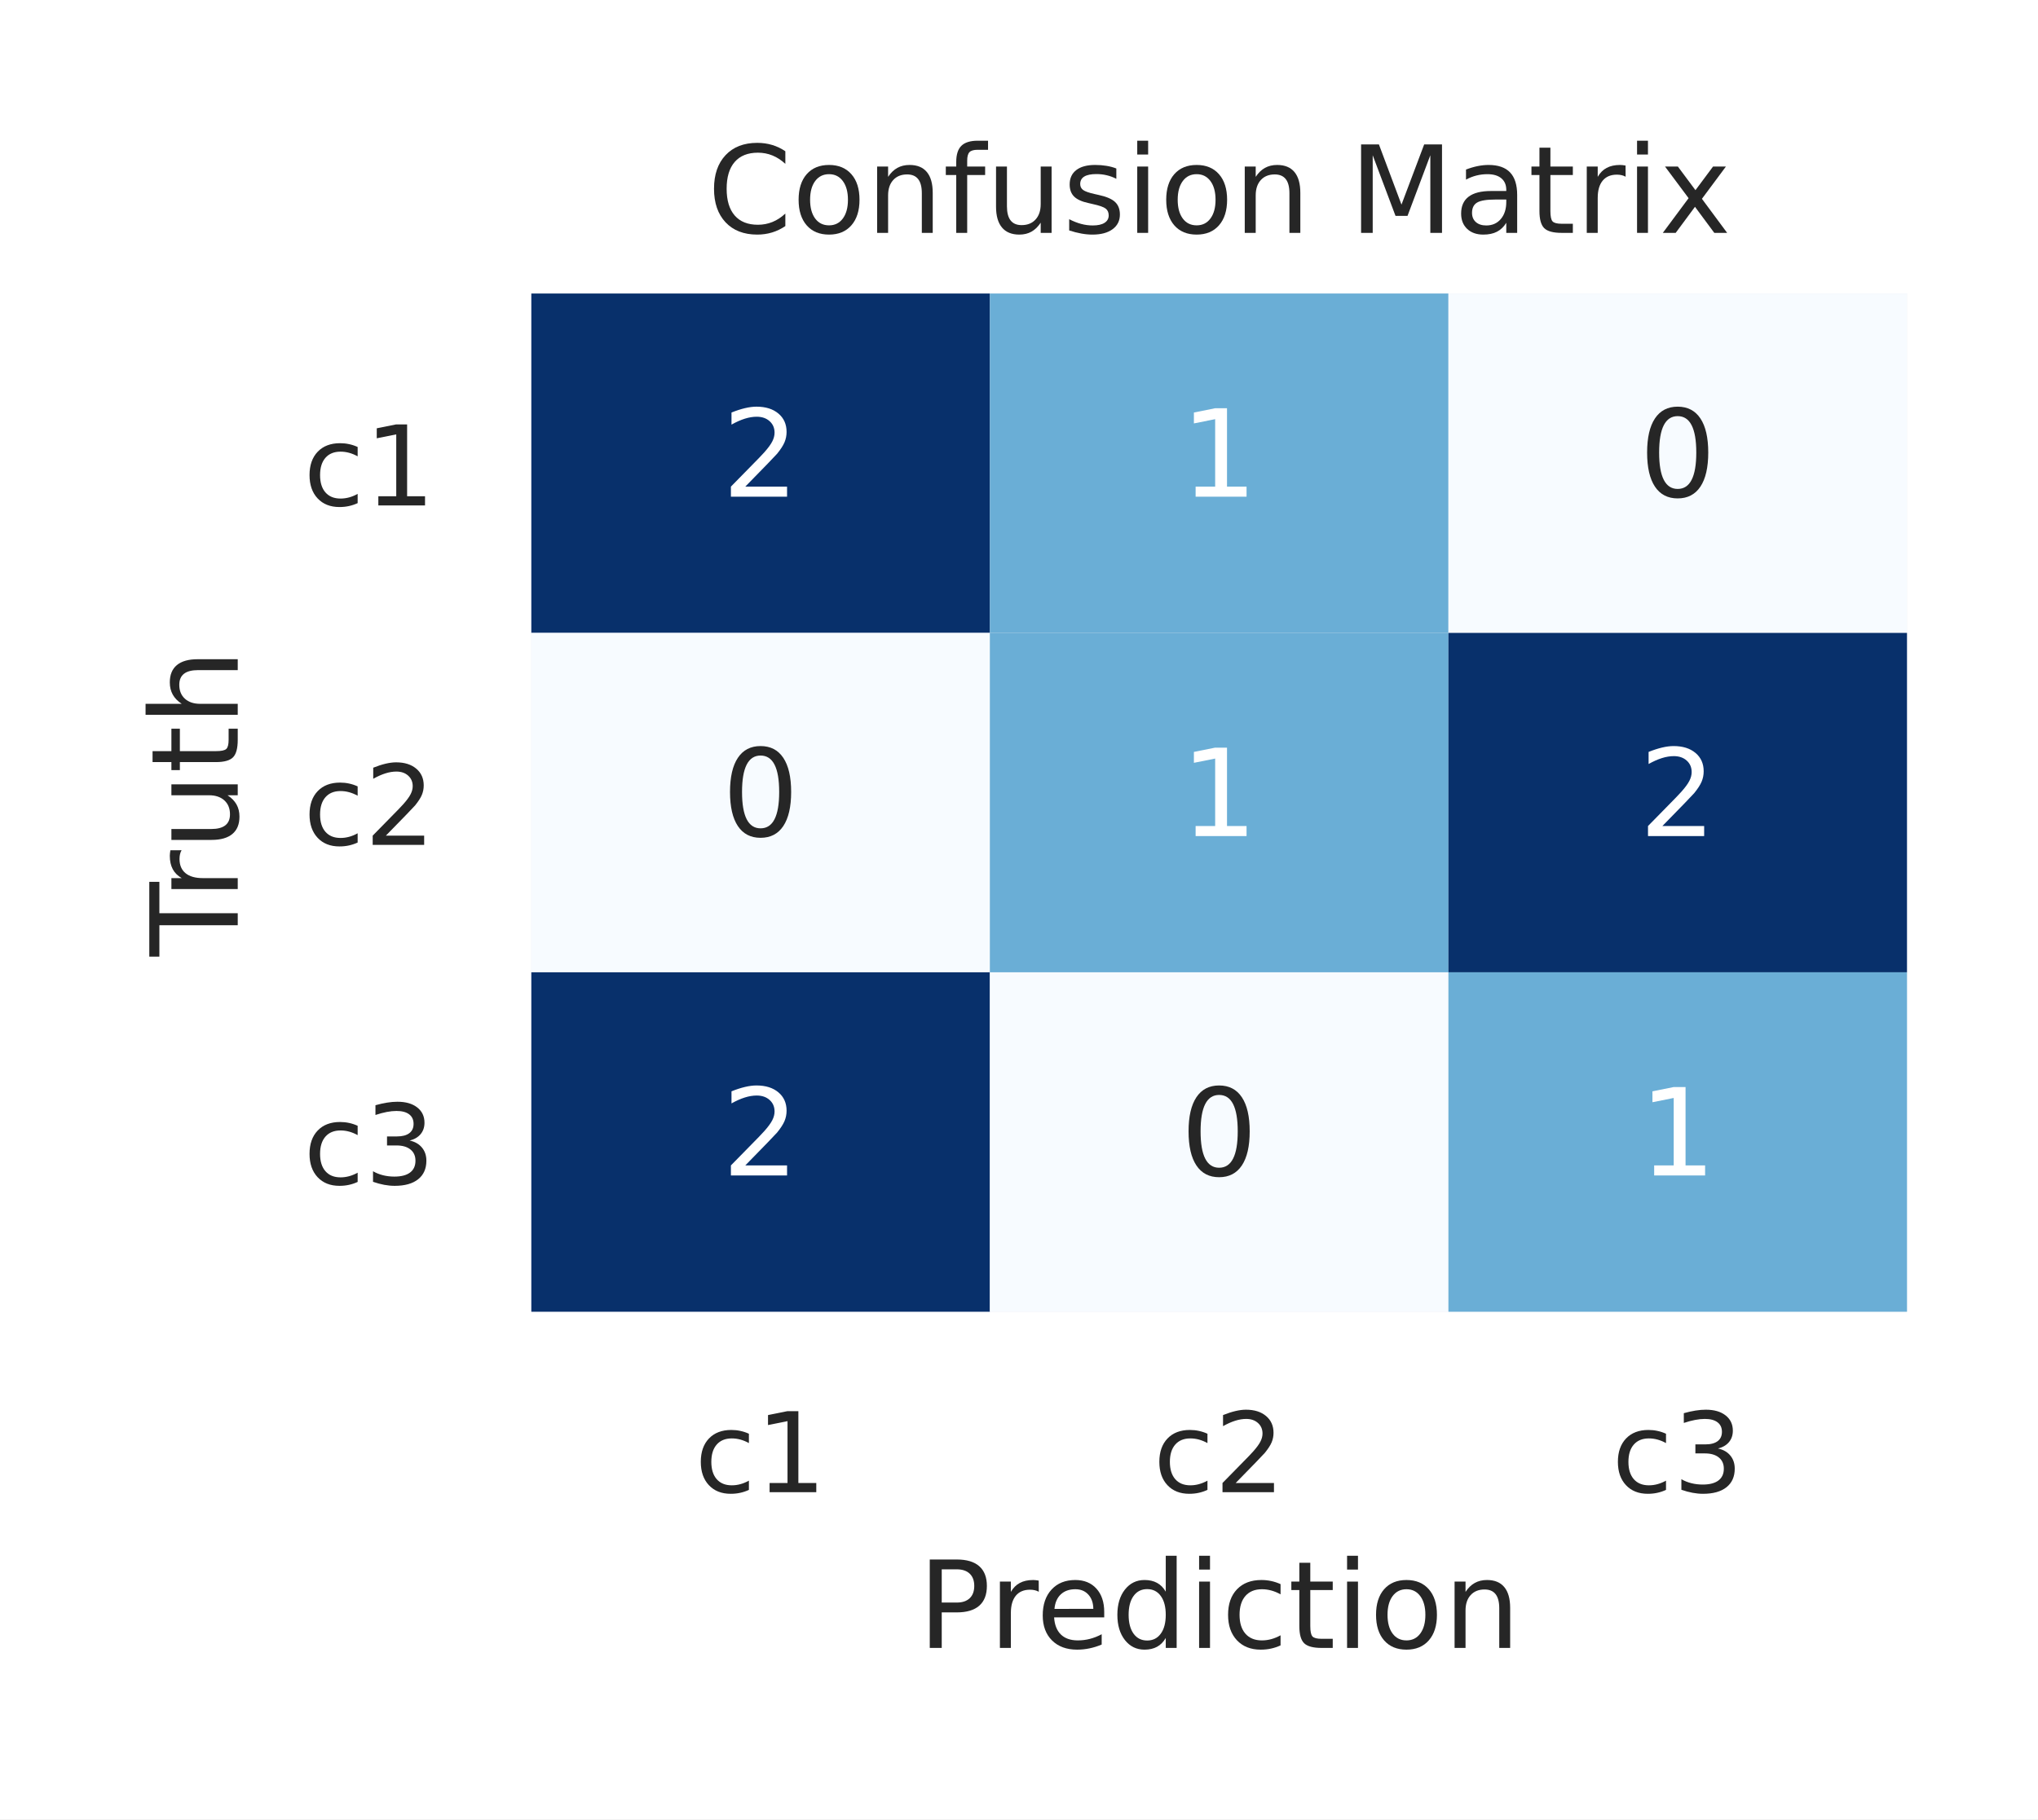
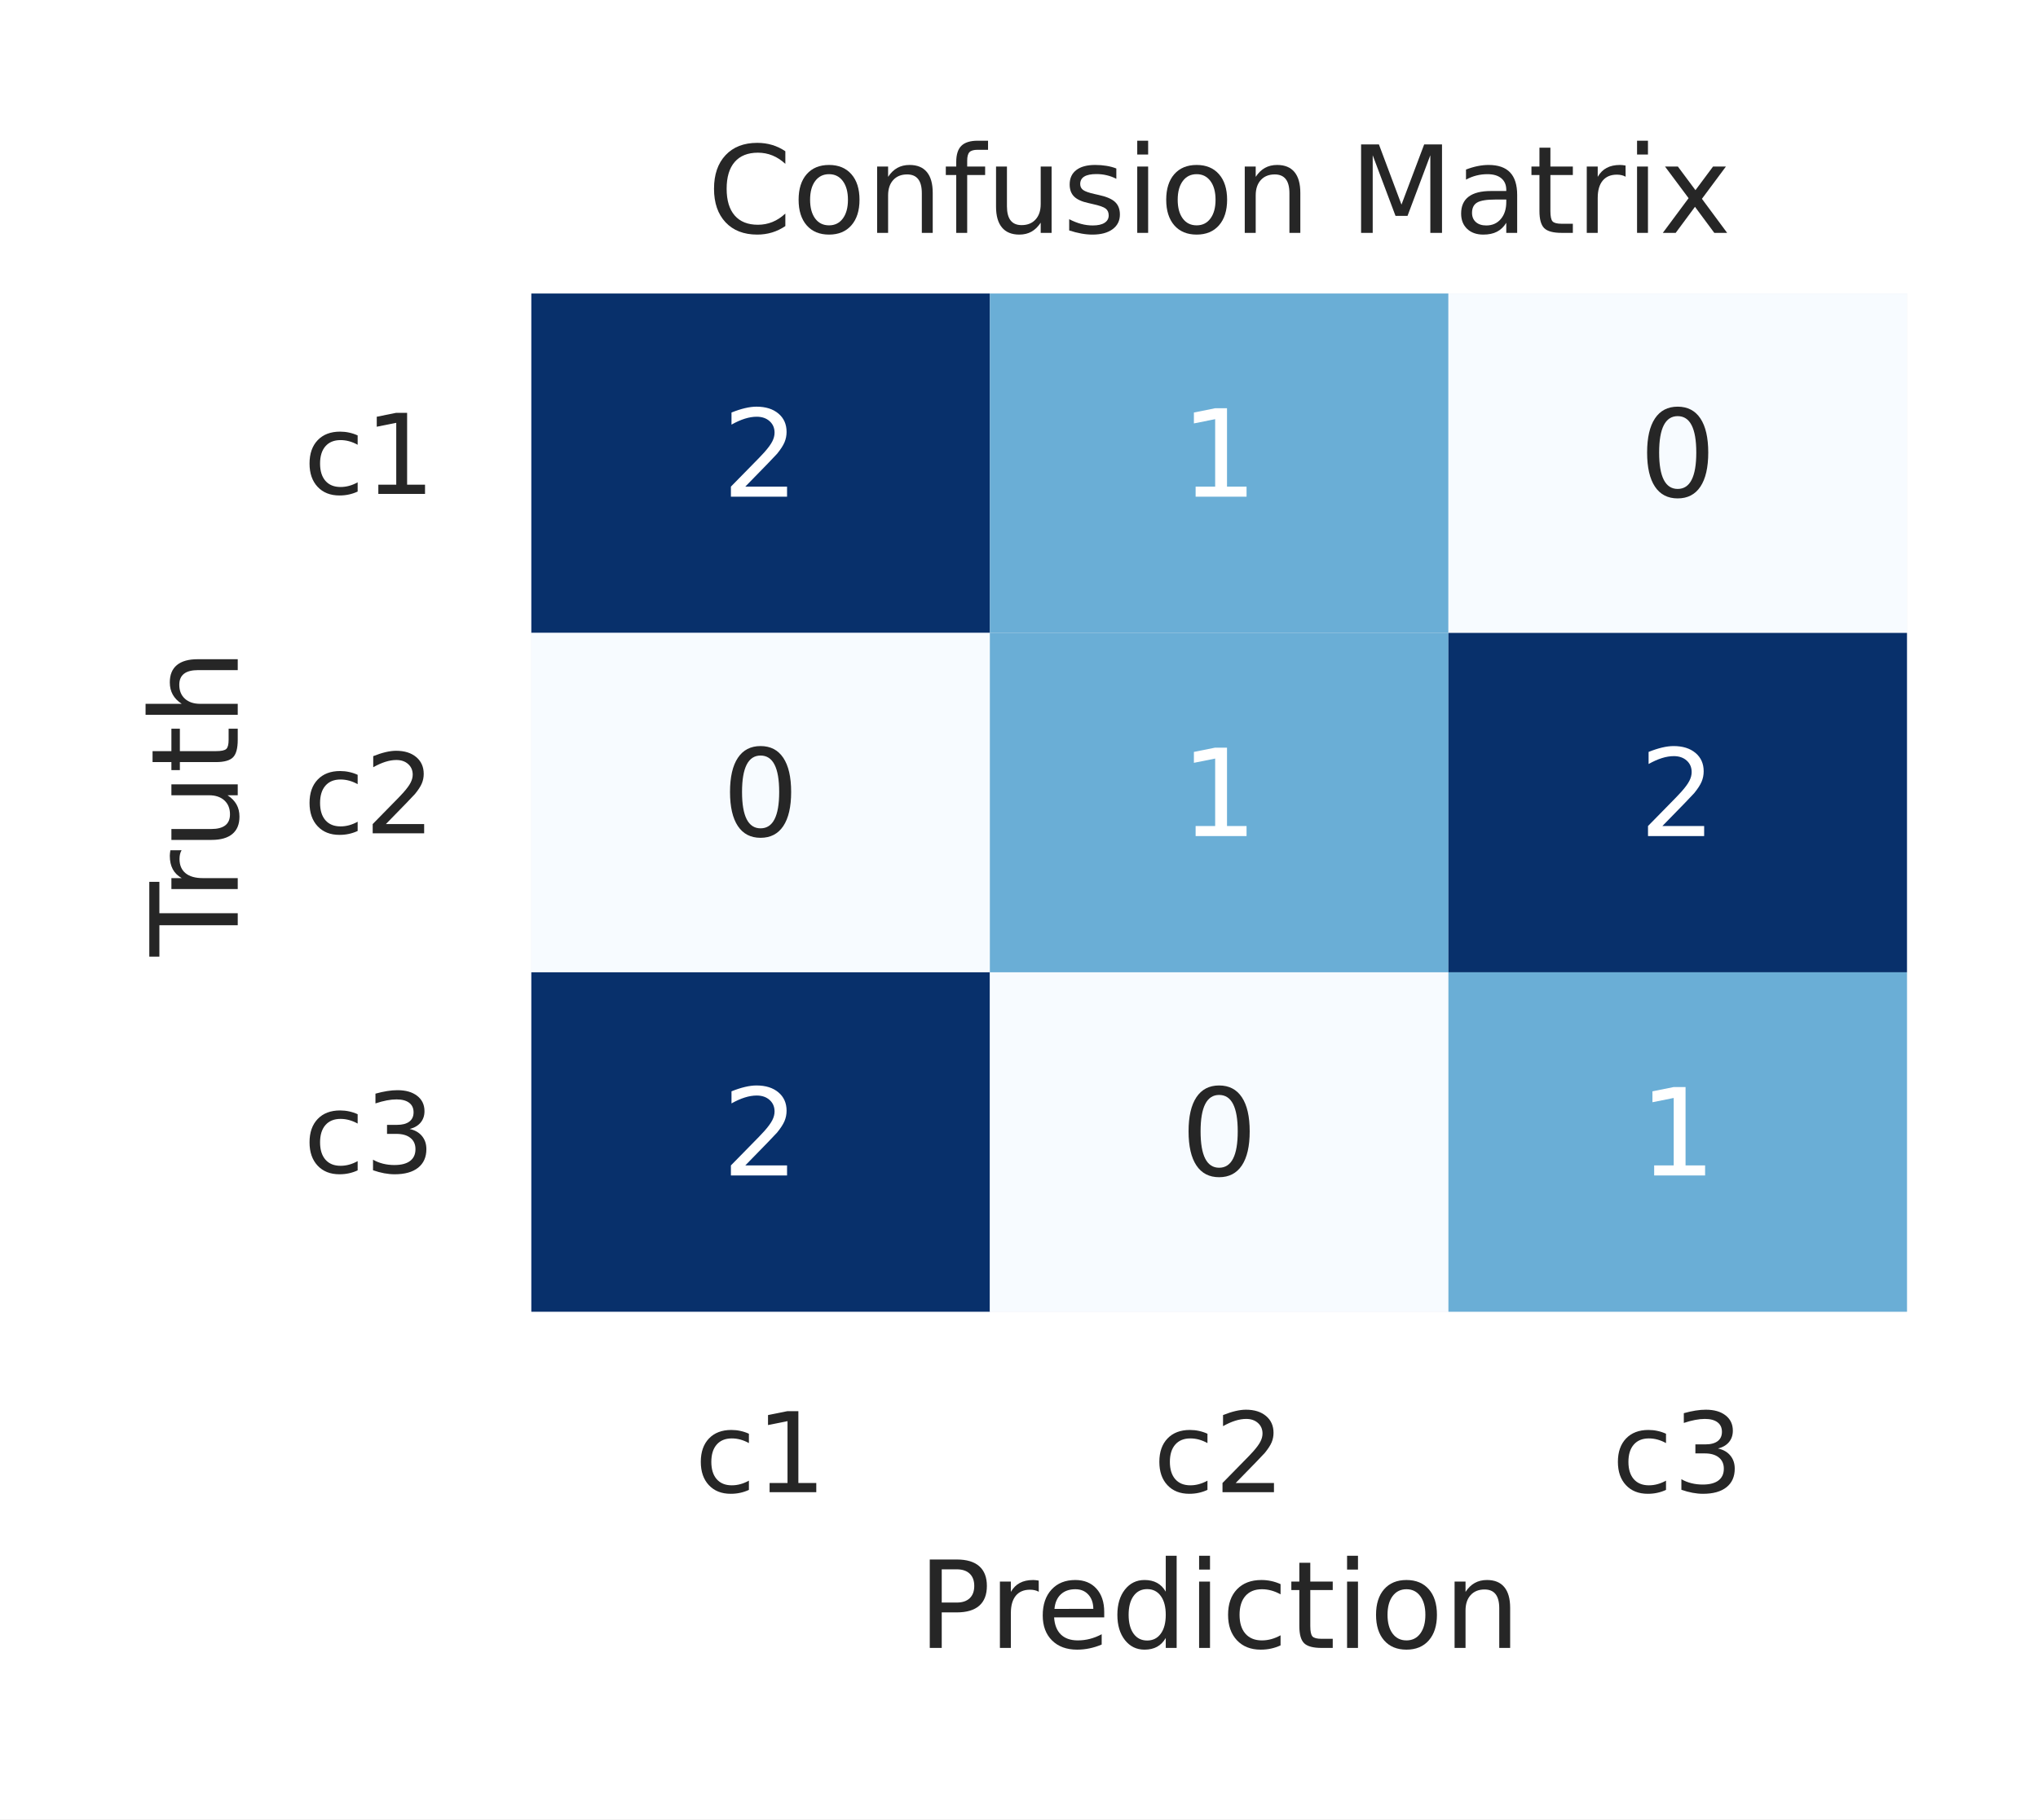
<svg xmlns="http://www.w3.org/2000/svg" xmlns:xlink="http://www.w3.org/1999/xlink" height="180pt" version="1.1" viewBox="0 0 201.6 180" width="201.6pt">
  <defs>
    <style type="text/css">*{stroke-linecap:butt;stroke-linejoin:round;}</style>
  </defs>
  <g id="figure_1">
    <g id="patch_1">
      <path d="M 0 180  L 201.6 180  L 201.6 0  L 0 0  z " style="fill:#ffffff;" />
    </g>
    <g id="axes_1">
      <g id="patch_2">
        <path d="M 52.56 129.78  L 188.64 129.78  L 188.64 29.04  L 52.56 29.04  z " style="fill:#eaeaf2;" />
      </g>
      <g id="matplotlib.axis_1">
        <g id="xtick_1">
          <g id="text_1">
            <g style="fill:#262626;" transform="translate(68.71648 147.6383)scale(0.11 -0.11)">
              <defs>
                <path d="M 3122 3366  L 3122 2828  Q 2878 2963 2633 3030  Q 2388 3097 2138 3097  Q 1578 3097 1268 2742  Q 959 2388 959 1747  Q 959 1106 1268 751  Q 1578 397 2138 397  Q 2388 397 2633 464  Q 2878 531 3122 666  L 3122 134  Q 2881 22 2623 -34  Q 2366 -91 2075 -91  Q 1284 -91 818 406  Q 353 903 353 1747  Q 353 2603 823 3093  Q 1294 3584 2113 3584  Q 2378 3584 2631 3529  Q 2884 3475 3122 3366  z " id="DejaVuSans-63" transform="scale(0.015625)" />
                <path d="M 794 531  L 1825 531  L 1825 4091  L 703 3866  L 703 4441  L 1819 4666  L 2450 4666  L 2450 531  L 3481 531  L 3481 0  L 794 0  L 794 531  z " id="DejaVuSans-31" transform="scale(0.015625)" />
              </defs>
              <use xlink:href="#DejaVuSans-63" />
              <use x="54.98" xlink:href="#DejaVuSans-31" />
            </g>
          </g>
        </g>
        <g id="xtick_2">
          <g id="text_2">
            <g style="fill:#262626;" transform="translate(114.0765 147.6383)scale(0.11 -0.11)">
              <defs>
                <path d="M 1228 531  L 3431 531  L 3431 0  L 469 0  L 469 531  Q 828 903 1448 1529  Q 2069 2156 2228 2338  Q 2531 2678 2651 2914  Q 2772 3150 2772 3378  Q 2772 3750 2511 3984  Q 2250 4219 1831 4219  Q 1534 4219 1204 4116  Q 875 4013 500 3803  L 500 4441  Q 881 4594 1212 4672  Q 1544 4750 1819 4750  Q 2544 4750 2975 4387  Q 3406 4025 3406 3419  Q 3406 3131 3298 2873  Q 3191 2616 2906 2266  Q 2828 2175 2409 1742  Q 1991 1309 1228 531  z " id="DejaVuSans-32" transform="scale(0.015625)" />
              </defs>
              <use xlink:href="#DejaVuSans-63" />
              <use x="54.98" xlink:href="#DejaVuSans-32" />
            </g>
          </g>
        </g>
        <g id="xtick_3">
          <g id="text_3">
            <g style="fill:#262626;" transform="translate(159.4365 147.6383)scale(0.11 -0.11)">
              <defs>
                <path d="M 2597 2516  Q 3050 2419 3304 2112  Q 3559 1806 3559 1356  Q 3559 666 3084 287  Q 2609 -91 1734 -91  Q 1441 -91 1130 -33  Q 819 25 488 141  L 488 750  Q 750 597 1062 519  Q 1375 441 1716 441  Q 2309 441 2620 675  Q 2931 909 2931 1356  Q 2931 1769 2642 2001  Q 2353 2234 1838 2234  L 1294 2234  L 1294 2753  L 1863 2753  Q 2328 2753 2575 2939  Q 2822 3125 2822 3475  Q 2822 3834 2567 4026  Q 2313 4219 1838 4219  Q 1578 4219 1281 4162  Q 984 4106 628 3988  L 628 4550  Q 988 4650 1302 4700  Q 1616 4750 1894 4750  Q 2613 4750 3031 4423  Q 3450 4097 3450 3541  Q 3450 3153 3228 2886  Q 3006 2619 2597 2516  z " id="DejaVuSans-33" transform="scale(0.015625)" />
              </defs>
              <use xlink:href="#DejaVuSans-63" />
              <use x="54.98" xlink:href="#DejaVuSans-33" />
            </g>
          </g>
        </g>
        <g id="text_4">
          <g style="fill:#262626;" transform="translate(90.79594 163.0441)scale(0.12 -0.12)">
            <defs>
              <path d="M 1259 4147  L 1259 2394  L 2053 2394  Q 2494 2394 2734 2622  Q 2975 2850 2975 3272  Q 2975 3691 2734 3919  Q 2494 4147 2053 4147  L 1259 4147  z M 628 4666  L 2053 4666  Q 2838 4666 3239 4311  Q 3641 3956 3641 3272  Q 3641 2581 3239 2228  Q 2838 1875 2053 1875  L 1259 1875  L 1259 0  L 628 0  L 628 4666  z " id="DejaVuSans-50" transform="scale(0.015625)" />
              <path d="M 2631 2963  Q 2534 3019 2420 3045  Q 2306 3072 2169 3072  Q 1681 3072 1420 2755  Q 1159 2438 1159 1844  L 1159 0  L 581 0  L 581 3500  L 1159 3500  L 1159 2956  Q 1341 3275 1631 3429  Q 1922 3584 2338 3584  Q 2397 3584 2469 3576  Q 2541 3569 2628 3553  L 2631 2963  z " id="DejaVuSans-72" transform="scale(0.015625)" />
              <path d="M 3597 1894  L 3597 1613  L 953 1613  Q 991 1019 1311 708  Q 1631 397 2203 397  Q 2534 397 2845 478  Q 3156 559 3463 722  L 3463 178  Q 3153 47 2828 -22  Q 2503 -91 2169 -91  Q 1331 -91 842 396  Q 353 884 353 1716  Q 353 2575 817 3079  Q 1281 3584 2069 3584  Q 2775 3584 3186 3129  Q 3597 2675 3597 1894  z M 3022 2063  Q 3016 2534 2758 2815  Q 2500 3097 2075 3097  Q 1594 3097 1305 2825  Q 1016 2553 972 2059  L 3022 2063  z " id="DejaVuSans-65" transform="scale(0.015625)" />
              <path d="M 2906 2969  L 2906 4863  L 3481 4863  L 3481 0  L 2906 0  L 2906 525  Q 2725 213 2448 61  Q 2172 -91 1784 -91  Q 1150 -91 751 415  Q 353 922 353 1747  Q 353 2572 751 3078  Q 1150 3584 1784 3584  Q 2172 3584 2448 3432  Q 2725 3281 2906 2969  z M 947 1747  Q 947 1113 1208 752  Q 1469 391 1925 391  Q 2381 391 2643 752  Q 2906 1113 2906 1747  Q 2906 2381 2643 2742  Q 2381 3103 1925 3103  Q 1469 3103 1208 2742  Q 947 2381 947 1747  z " id="DejaVuSans-64" transform="scale(0.015625)" />
              <path d="M 603 3500  L 1178 3500  L 1178 0  L 603 0  L 603 3500  z M 603 4863  L 1178 4863  L 1178 4134  L 603 4134  L 603 4863  z " id="DejaVuSans-69" transform="scale(0.015625)" />
              <path d="M 1172 4494  L 1172 3500  L 2356 3500  L 2356 3053  L 1172 3053  L 1172 1153  Q 1172 725 1289 603  Q 1406 481 1766 481  L 2356 481  L 2356 0  L 1766 0  Q 1100 0 847 248  Q 594 497 594 1153  L 594 3053  L 172 3053  L 172 3500  L 594 3500  L 594 4494  L 1172 4494  z " id="DejaVuSans-74" transform="scale(0.015625)" />
              <path d="M 1959 3097  Q 1497 3097 1228 2736  Q 959 2375 959 1747  Q 959 1119 1226 758  Q 1494 397 1959 397  Q 2419 397 2687 759  Q 2956 1122 2956 1747  Q 2956 2369 2687 2733  Q 2419 3097 1959 3097  z M 1959 3584  Q 2709 3584 3137 3096  Q 3566 2609 3566 1747  Q 3566 888 3137 398  Q 2709 -91 1959 -91  Q 1206 -91 779 398  Q 353 888 353 1747  Q 353 2609 779 3096  Q 1206 3584 1959 3584  z " id="DejaVuSans-6f" transform="scale(0.015625)" />
              <path d="M 3513 2113  L 3513 0  L 2938 0  L 2938 2094  Q 2938 2591 2744 2837  Q 2550 3084 2163 3084  Q 1697 3084 1428 2787  Q 1159 2491 1159 1978  L 1159 0  L 581 0  L 581 3500  L 1159 3500  L 1159 2956  Q 1366 3272 1645 3428  Q 1925 3584 2291 3584  Q 2894 3584 3203 3211  Q 3513 2838 3513 2113  z " id="DejaVuSans-6e" transform="scale(0.015625)" />
            </defs>
            <use xlink:href="#DejaVuSans-50" />
            <use x="58.553" xlink:href="#DejaVuSans-72" />
            <use x="97.416" xlink:href="#DejaVuSans-65" />
            <use x="158.939" xlink:href="#DejaVuSans-64" />
            <use x="222.416" xlink:href="#DejaVuSans-69" />
            <use x="250.199" xlink:href="#DejaVuSans-63" />
            <use x="305.18" xlink:href="#DejaVuSans-74" />
            <use x="344.389" xlink:href="#DejaVuSans-69" />
            <use x="372.172" xlink:href="#DejaVuSans-6f" />
            <use x="433.354" xlink:href="#DejaVuSans-6e" />
          </g>
        </g>
      </g>
      <g id="matplotlib.axis_2">
        <g id="ytick_1">
          <g id="text_5">
-             <g style="fill:#262626;" transform="translate(30.01297 50.00914)scale(0.11 -0.11)">
+             <g style="fill:#262626;" transform="translate(30.01297 48.86531)scale(0.11 -0.11)">
              <use xlink:href="#DejaVuSans-63" />
              <use x="54.98" xlink:href="#DejaVuSans-31" />
            </g>
          </g>
        </g>
        <g id="ytick_2">
          <g id="text_6">
-             <g style="fill:#262626;" transform="translate(30.01297 83.58914)scale(0.11 -0.11)">
+             <g style="fill:#262626;" transform="translate(30.01297 82.44531)scale(0.11 -0.11)">
              <use xlink:href="#DejaVuSans-63" />
              <use x="54.98" xlink:href="#DejaVuSans-32" />
            </g>
          </g>
        </g>
        <g id="ytick_3">
          <g id="text_7">
-             <g style="fill:#262626;" transform="translate(30.01297 117.1691)scale(0.11 -0.11)">
+             <g style="fill:#262626;" transform="translate(30.01297 116.0253)scale(0.11 -0.11)">
              <use xlink:href="#DejaVuSans-63" />
              <use x="54.98" xlink:href="#DejaVuSans-33" />
            </g>
          </g>
        </g>
        <g id="text_8">
          <g style="fill:#262626;" transform="translate(23.51734 94.61344)rotate(-90)scale(0.12 -0.12)">
            <defs>
              <path d="M -19 4666  L 3928 4666  L 3928 4134  L 2272 4134  L 2272 0  L 1638 0  L 1638 4134  L -19 4134  L -19 4666  z " id="DejaVuSans-54" transform="scale(0.015625)" />
              <path d="M 544 1381  L 544 3500  L 1119 3500  L 1119 1403  Q 1119 906 1312 657  Q 1506 409 1894 409  Q 2359 409 2629 706  Q 2900 1003 2900 1516  L 2900 3500  L 3475 3500  L 3475 0  L 2900 0  L 2900 538  Q 2691 219 2414 64  Q 2138 -91 1772 -91  Q 1169 -91 856 284  Q 544 659 544 1381  z M 1991 3584  L 1991 3584  z " id="DejaVuSans-75" transform="scale(0.015625)" />
              <path d="M 3513 2113  L 3513 0  L 2938 0  L 2938 2094  Q 2938 2591 2744 2837  Q 2550 3084 2163 3084  Q 1697 3084 1428 2787  Q 1159 2491 1159 1978  L 1159 0  L 581 0  L 581 4863  L 1159 4863  L 1159 2956  Q 1366 3272 1645 3428  Q 1925 3584 2291 3584  Q 2894 3584 3203 3211  Q 3513 2838 3513 2113  z " id="DejaVuSans-68" transform="scale(0.015625)" />
            </defs>
            <use xlink:href="#DejaVuSans-54" />
            <use x="46.334" xlink:href="#DejaVuSans-72" />
            <use x="87.447" xlink:href="#DejaVuSans-75" />
            <use x="150.826" xlink:href="#DejaVuSans-74" />
            <use x="190.035" xlink:href="#DejaVuSans-68" />
          </g>
        </g>
      </g>
      <g id="QuadMesh_1">
-         <path clip-path="url(#pa8adb37182)" d="M 52.56 29.04  L 97.92 29.04  L 97.92 62.62  L 52.56 62.62  L 52.56 29.04  " style="fill:#08306b;" />
-         <path clip-path="url(#pa8adb37182)" d="M 97.92 29.04  L 143.28 29.04  L 143.28 62.62  L 97.92 62.62  L 97.92 29.04  " style="fill:#6aaed6;" />
-         <path clip-path="url(#pa8adb37182)" d="M 143.28 29.04  L 188.64 29.04  L 188.64 62.62  L 143.28 62.62  L 143.28 29.04  " style="fill:#f7fbff;" />
-         <path clip-path="url(#pa8adb37182)" d="M 52.56 62.62  L 97.92 62.62  L 97.92 96.2  L 52.56 96.2  L 52.56 62.62  " style="fill:#f7fbff;" />
-         <path clip-path="url(#pa8adb37182)" d="M 97.92 62.62  L 143.28 62.62  L 143.28 96.2  L 97.92 96.2  L 97.92 62.62  " style="fill:#6aaed6;" />
-         <path clip-path="url(#pa8adb37182)" d="M 143.28 62.62  L 188.64 62.62  L 188.64 96.2  L 143.28 96.2  L 143.28 62.62  " style="fill:#08306b;" />
-         <path clip-path="url(#pa8adb37182)" d="M 52.56 96.2  L 97.92 96.2  L 97.92 129.78  L 52.56 129.78  L 52.56 96.2  " style="fill:#08306b;" />
-         <path clip-path="url(#pa8adb37182)" d="M 97.92 96.2  L 143.28 96.2  L 143.28 129.78  L 97.92 129.78  L 97.92 96.2  " style="fill:#f7fbff;" />
-         <path clip-path="url(#pa8adb37182)" d="M 143.28 96.2  L 188.64 96.2  L 188.64 129.78  L 143.28 129.78  L 143.28 96.2  " style="fill:#6aaed6;" />
+         <path clip-path="url(#pe7f4b957e7)" d="M 52.56 29.04  L 97.92 29.04  L 97.92 62.62  L 52.56 62.62  L 52.56 29.04  " style="fill:#08306b;" />
+         <path clip-path="url(#pe7f4b957e7)" d="M 97.92 29.04  L 143.28 29.04  L 143.28 62.62  L 97.92 62.62  L 97.92 29.04  " style="fill:#6aaed6;" />
+         <path clip-path="url(#pe7f4b957e7)" d="M 143.28 29.04  L 188.64 29.04  L 188.64 62.62  L 143.28 62.62  L 143.28 29.04  " style="fill:#f7fbff;" />
+         <path clip-path="url(#pe7f4b957e7)" d="M 52.56 62.62  L 97.92 62.62  L 97.92 96.2  L 52.56 96.2  L 52.56 62.62  " style="fill:#f7fbff;" />
+         <path clip-path="url(#pe7f4b957e7)" d="M 97.92 62.62  L 143.28 62.62  L 143.28 96.2  L 97.92 96.2  L 97.92 62.62  " style="fill:#6aaed6;" />
+         <path clip-path="url(#pe7f4b957e7)" d="M 143.28 62.62  L 188.64 62.62  L 188.64 96.2  L 143.28 96.2  L 143.28 62.62  " style="fill:#08306b;" />
+         <path clip-path="url(#pe7f4b957e7)" d="M 52.56 96.2  L 97.92 96.2  L 97.92 129.78  L 52.56 129.78  L 52.56 96.2  " style="fill:#08306b;" />
+         <path clip-path="url(#pe7f4b957e7)" d="M 97.92 96.2  L 143.28 96.2  L 143.28 129.78  L 97.92 129.78  L 97.92 96.2  " style="fill:#f7fbff;" />
+         <path clip-path="url(#pe7f4b957e7)" d="M 143.28 96.2  L 188.64 96.2  L 188.64 129.78  L 143.28 129.78  L 143.28 96.2  " style="fill:#6aaed6;" />
      </g>
      <g id="text_9">
        <g style="fill:#ffffff;" transform="translate(71.4225 49.14125)scale(0.12 -0.12)">
          <use xlink:href="#DejaVuSans-32" />
        </g>
      </g>
      <g id="text_10">
        <g style="fill:#ffffff;" transform="translate(116.7825 49.14125)scale(0.12 -0.12)">
          <use xlink:href="#DejaVuSans-31" />
        </g>
      </g>
      <g id="text_11">
        <g style="fill:#262626;" transform="translate(162.1425 49.14125)scale(0.12 -0.12)">
          <defs>
            <path d="M 2034 4250  Q 1547 4250 1301 3770  Q 1056 3291 1056 2328  Q 1056 1369 1301 889  Q 1547 409 2034 409  Q 2525 409 2770 889  Q 3016 1369 3016 2328  Q 3016 3291 2770 3770  Q 2525 4250 2034 4250  z M 2034 4750  Q 2819 4750 3233 4129  Q 3647 3509 3647 2328  Q 3647 1150 3233 529  Q 2819 -91 2034 -91  Q 1250 -91 836 529  Q 422 1150 422 2328  Q 422 3509 836 4129  Q 1250 4750 2034 4750  z " id="DejaVuSans-30" transform="scale(0.015625)" />
          </defs>
          <use xlink:href="#DejaVuSans-30" />
        </g>
      </g>
      <g id="text_12">
        <g style="fill:#262626;" transform="translate(71.4225 82.72125)scale(0.12 -0.12)">
          <use xlink:href="#DejaVuSans-30" />
        </g>
      </g>
      <g id="text_13">
        <g style="fill:#ffffff;" transform="translate(116.7825 82.72125)scale(0.12 -0.12)">
          <use xlink:href="#DejaVuSans-31" />
        </g>
      </g>
      <g id="text_14">
        <g style="fill:#ffffff;" transform="translate(162.1425 82.72125)scale(0.12 -0.12)">
          <use xlink:href="#DejaVuSans-32" />
        </g>
      </g>
      <g id="text_15">
        <g style="fill:#ffffff;" transform="translate(71.4225 116.3012)scale(0.12 -0.12)">
          <use xlink:href="#DejaVuSans-32" />
        </g>
      </g>
      <g id="text_16">
        <g style="fill:#262626;" transform="translate(116.7825 116.3012)scale(0.12 -0.12)">
          <use xlink:href="#DejaVuSans-30" />
        </g>
      </g>
      <g id="text_17">
        <g style="fill:#ffffff;" transform="translate(162.1425 116.3012)scale(0.12 -0.12)">
          <use xlink:href="#DejaVuSans-31" />
        </g>
      </g>
      <g id="text_18">
        <g style="fill:#262626;" transform="translate(69.95812 23.04)scale(0.12 -0.12)">
          <defs>
            <path d="M 4122 4306  L 4122 3641  Q 3803 3938 3442 4084  Q 3081 4231 2675 4231  Q 1875 4231 1450 3742  Q 1025 3253 1025 2328  Q 1025 1406 1450 917  Q 1875 428 2675 428  Q 3081 428 3442 575  Q 3803 722 4122 1019  L 4122 359  Q 3791 134 3420 21  Q 3050 -91 2638 -91  Q 1578 -91 968 557  Q 359 1206 359 2328  Q 359 3453 968 4101  Q 1578 4750 2638 4750  Q 3056 4750 3426 4639  Q 3797 4528 4122 4306  z " id="DejaVuSans-43" transform="scale(0.015625)" />
            <path d="M 2375 4863  L 2375 4384  L 1825 4384  Q 1516 4384 1395 4259  Q 1275 4134 1275 3809  L 1275 3500  L 2222 3500  L 2222 3053  L 1275 3053  L 1275 0  L 697 0  L 697 3053  L 147 3053  L 147 3500  L 697 3500  L 697 3744  Q 697 4328 969 4595  Q 1241 4863 1831 4863  L 2375 4863  z " id="DejaVuSans-66" transform="scale(0.015625)" />
            <path d="M 2834 3397  L 2834 2853  Q 2591 2978 2328 3040  Q 2066 3103 1784 3103  Q 1356 3103 1142 2972  Q 928 2841 928 2578  Q 928 2378 1081 2264  Q 1234 2150 1697 2047  L 1894 2003  Q 2506 1872 2764 1633  Q 3022 1394 3022 966  Q 3022 478 2636 193  Q 2250 -91 1575 -91  Q 1294 -91 989 -36  Q 684 19 347 128  L 347 722  Q 666 556 975 473  Q 1284 391 1588 391  Q 1994 391 2212 530  Q 2431 669 2431 922  Q 2431 1156 2273 1281  Q 2116 1406 1581 1522  L 1381 1569  Q 847 1681 609 1914  Q 372 2147 372 2553  Q 372 3047 722 3315  Q 1072 3584 1716 3584  Q 2034 3584 2315 3537  Q 2597 3491 2834 3397  z " id="DejaVuSans-73" transform="scale(0.015625)" />
            <path id="DejaVuSans-20" transform="scale(0.015625)" />
            <path d="M 628 4666  L 1569 4666  L 2759 1491  L 3956 4666  L 4897 4666  L 4897 0  L 4281 0  L 4281 4097  L 3078 897  L 2444 897  L 1241 4097  L 1241 0  L 628 0  L 628 4666  z " id="DejaVuSans-4d" transform="scale(0.015625)" />
            <path d="M 2194 1759  Q 1497 1759 1228 1600  Q 959 1441 959 1056  Q 959 750 1161 570  Q 1363 391 1709 391  Q 2188 391 2477 730  Q 2766 1069 2766 1631  L 2766 1759  L 2194 1759  z M 3341 1997  L 3341 0  L 2766 0  L 2766 531  Q 2569 213 2275 61  Q 1981 -91 1556 -91  Q 1019 -91 701 211  Q 384 513 384 1019  Q 384 1609 779 1909  Q 1175 2209 1959 2209  L 2766 2209  L 2766 2266  Q 2766 2663 2505 2880  Q 2244 3097 1772 3097  Q 1472 3097 1187 3025  Q 903 2953 641 2809  L 641 3341  Q 956 3463 1253 3523  Q 1550 3584 1831 3584  Q 2591 3584 2966 3190  Q 3341 2797 3341 1997  z " id="DejaVuSans-61" transform="scale(0.015625)" />
            <path d="M 3513 3500  L 2247 1797  L 3578 0  L 2900 0  L 1881 1375  L 863 0  L 184 0  L 1544 1831  L 300 3500  L 978 3500  L 1906 2253  L 2834 3500  L 3513 3500  z " id="DejaVuSans-78" transform="scale(0.015625)" />
          </defs>
          <use xlink:href="#DejaVuSans-43" />
          <use x="69.824" xlink:href="#DejaVuSans-6f" />
          <use x="131.006" xlink:href="#DejaVuSans-6e" />
          <use x="194.385" xlink:href="#DejaVuSans-66" />
          <use x="229.59" xlink:href="#DejaVuSans-75" />
          <use x="292.969" xlink:href="#DejaVuSans-73" />
          <use x="345.068" xlink:href="#DejaVuSans-69" />
          <use x="372.852" xlink:href="#DejaVuSans-6f" />
          <use x="434.033" xlink:href="#DejaVuSans-6e" />
          <use x="497.412" xlink:href="#DejaVuSans-20" />
          <use x="529.199" xlink:href="#DejaVuSans-4d" />
          <use x="615.479" xlink:href="#DejaVuSans-61" />
          <use x="676.758" xlink:href="#DejaVuSans-74" />
          <use x="715.967" xlink:href="#DejaVuSans-72" />
          <use x="757.08" xlink:href="#DejaVuSans-69" />
          <use x="784.863" xlink:href="#DejaVuSans-78" />
        </g>
      </g>
    </g>
  </g>
  <defs>
-     <clipPath id="pa8adb37182">
+     <clipPath id="pe7f4b957e7">
      <rect height="100.74" width="136.08" x="52.56" y="29.04" />
    </clipPath>
  </defs>
</svg>
